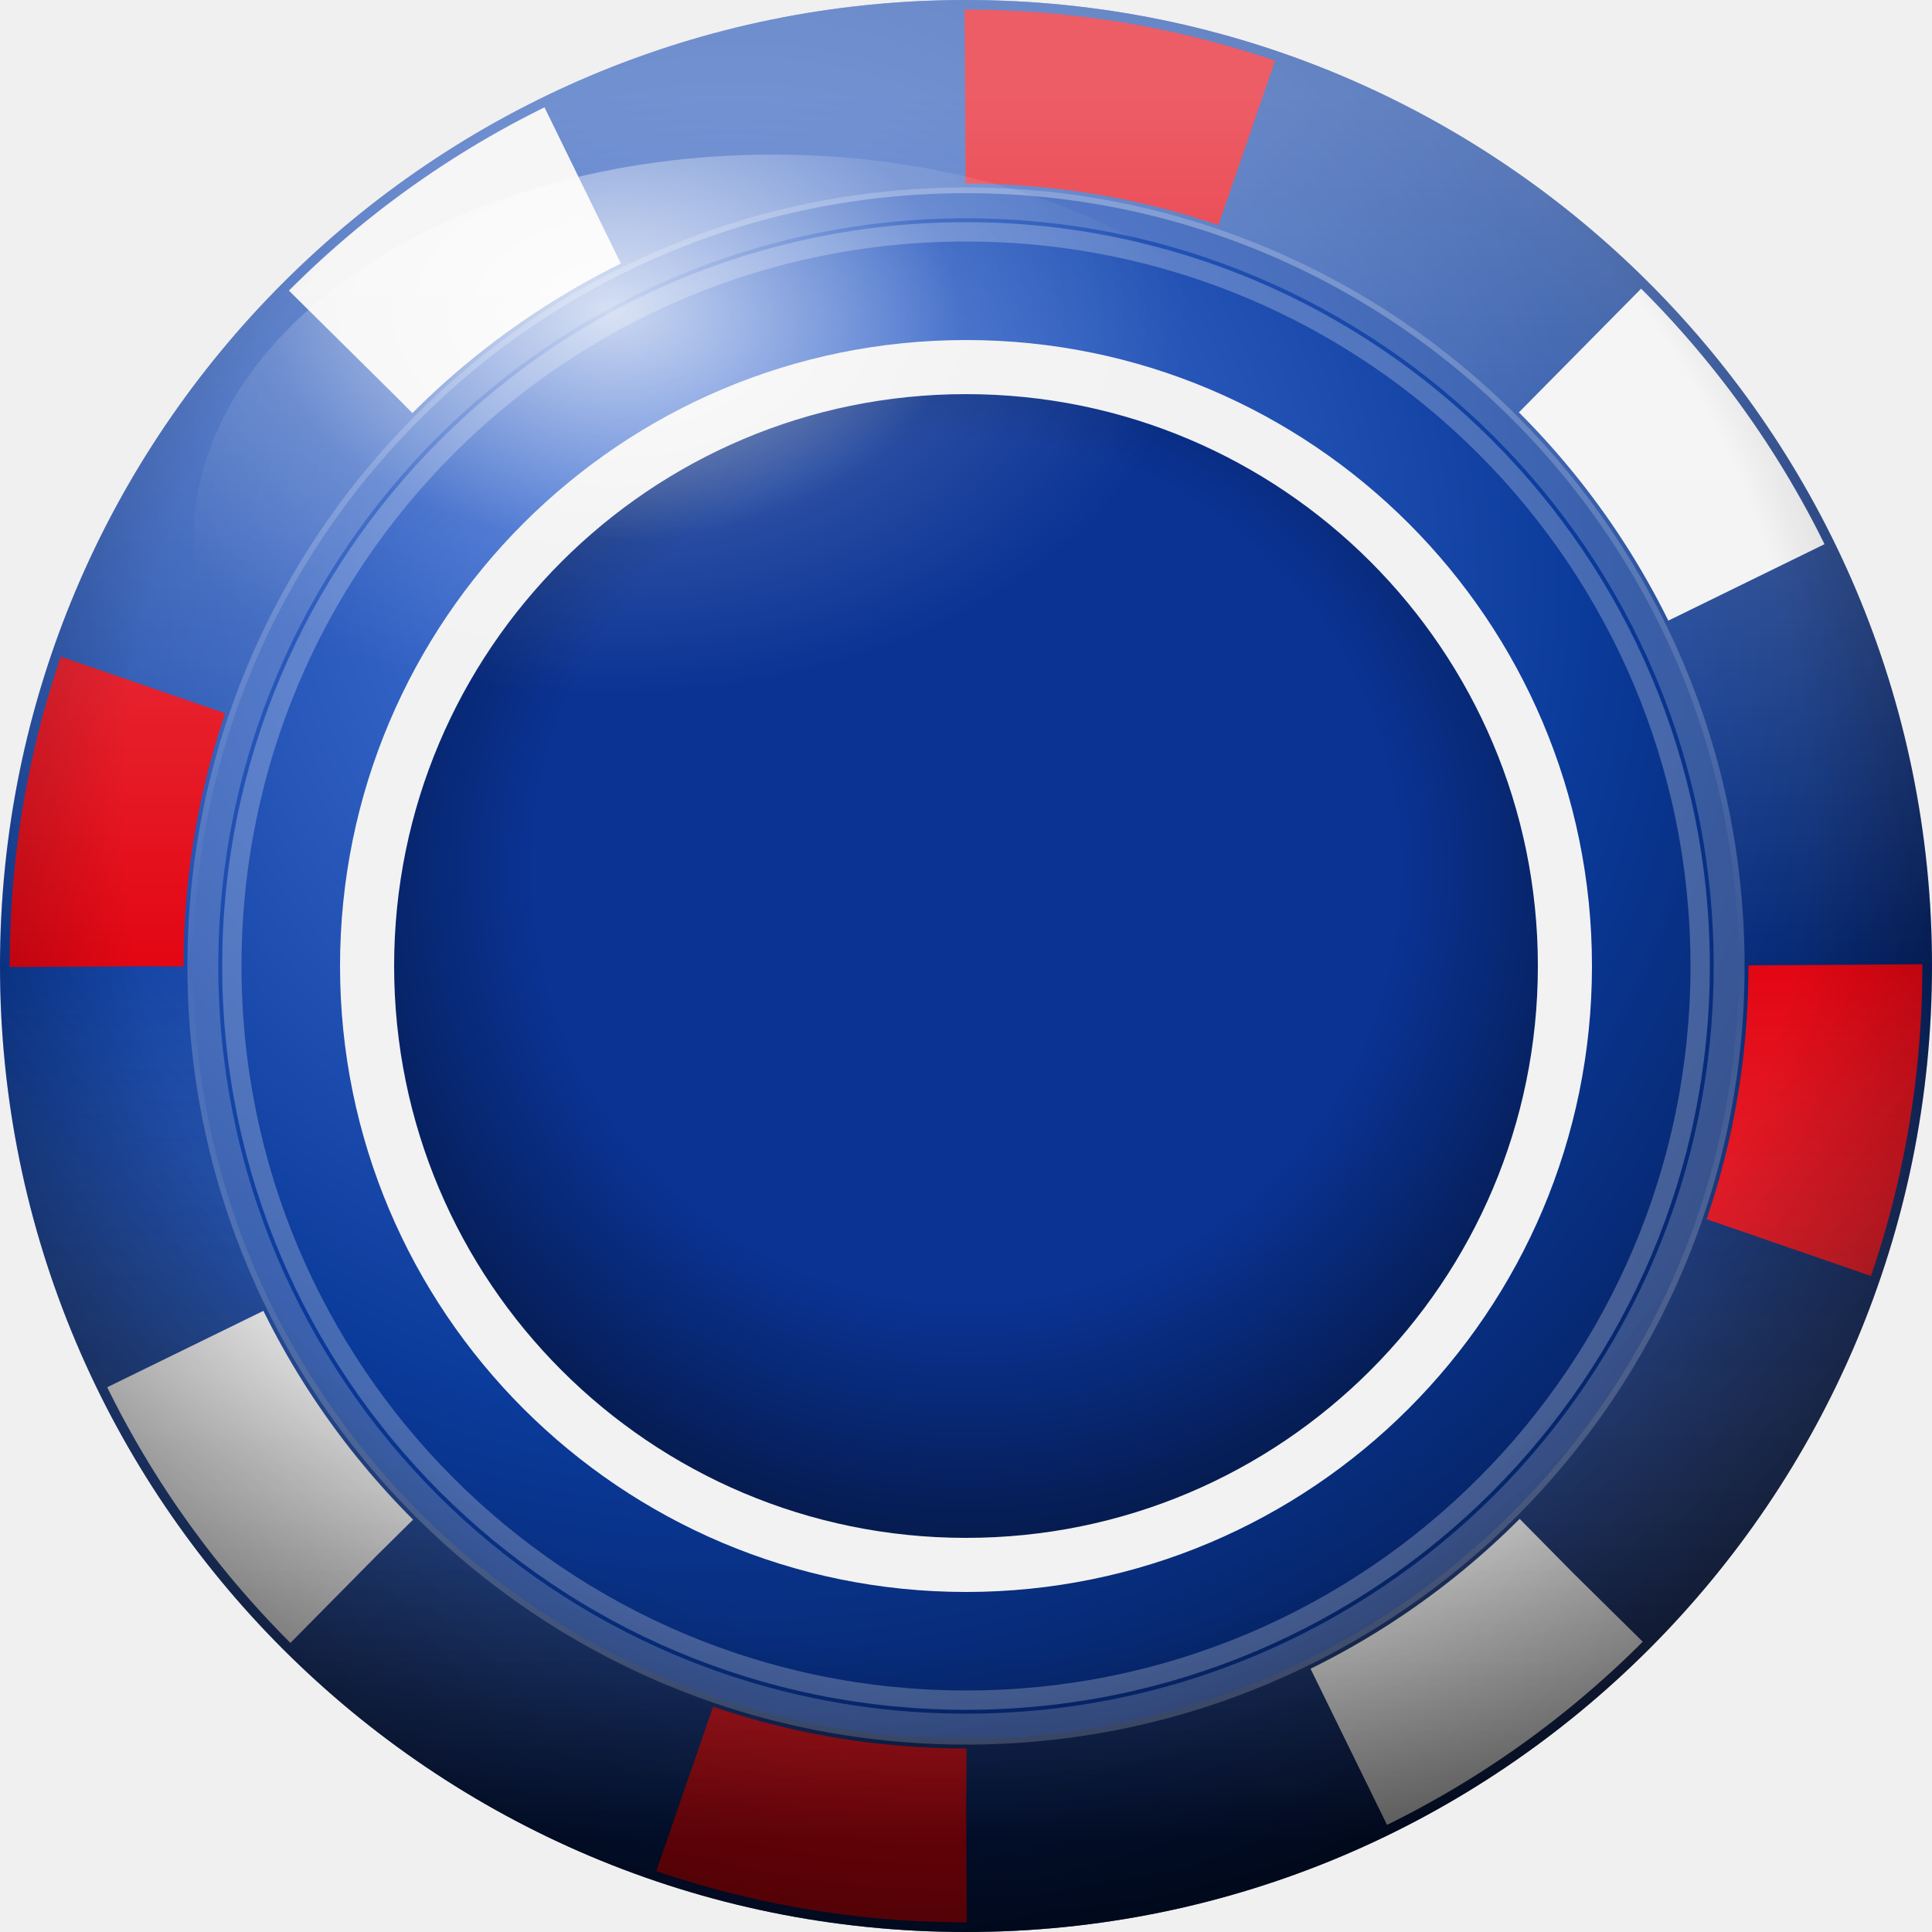
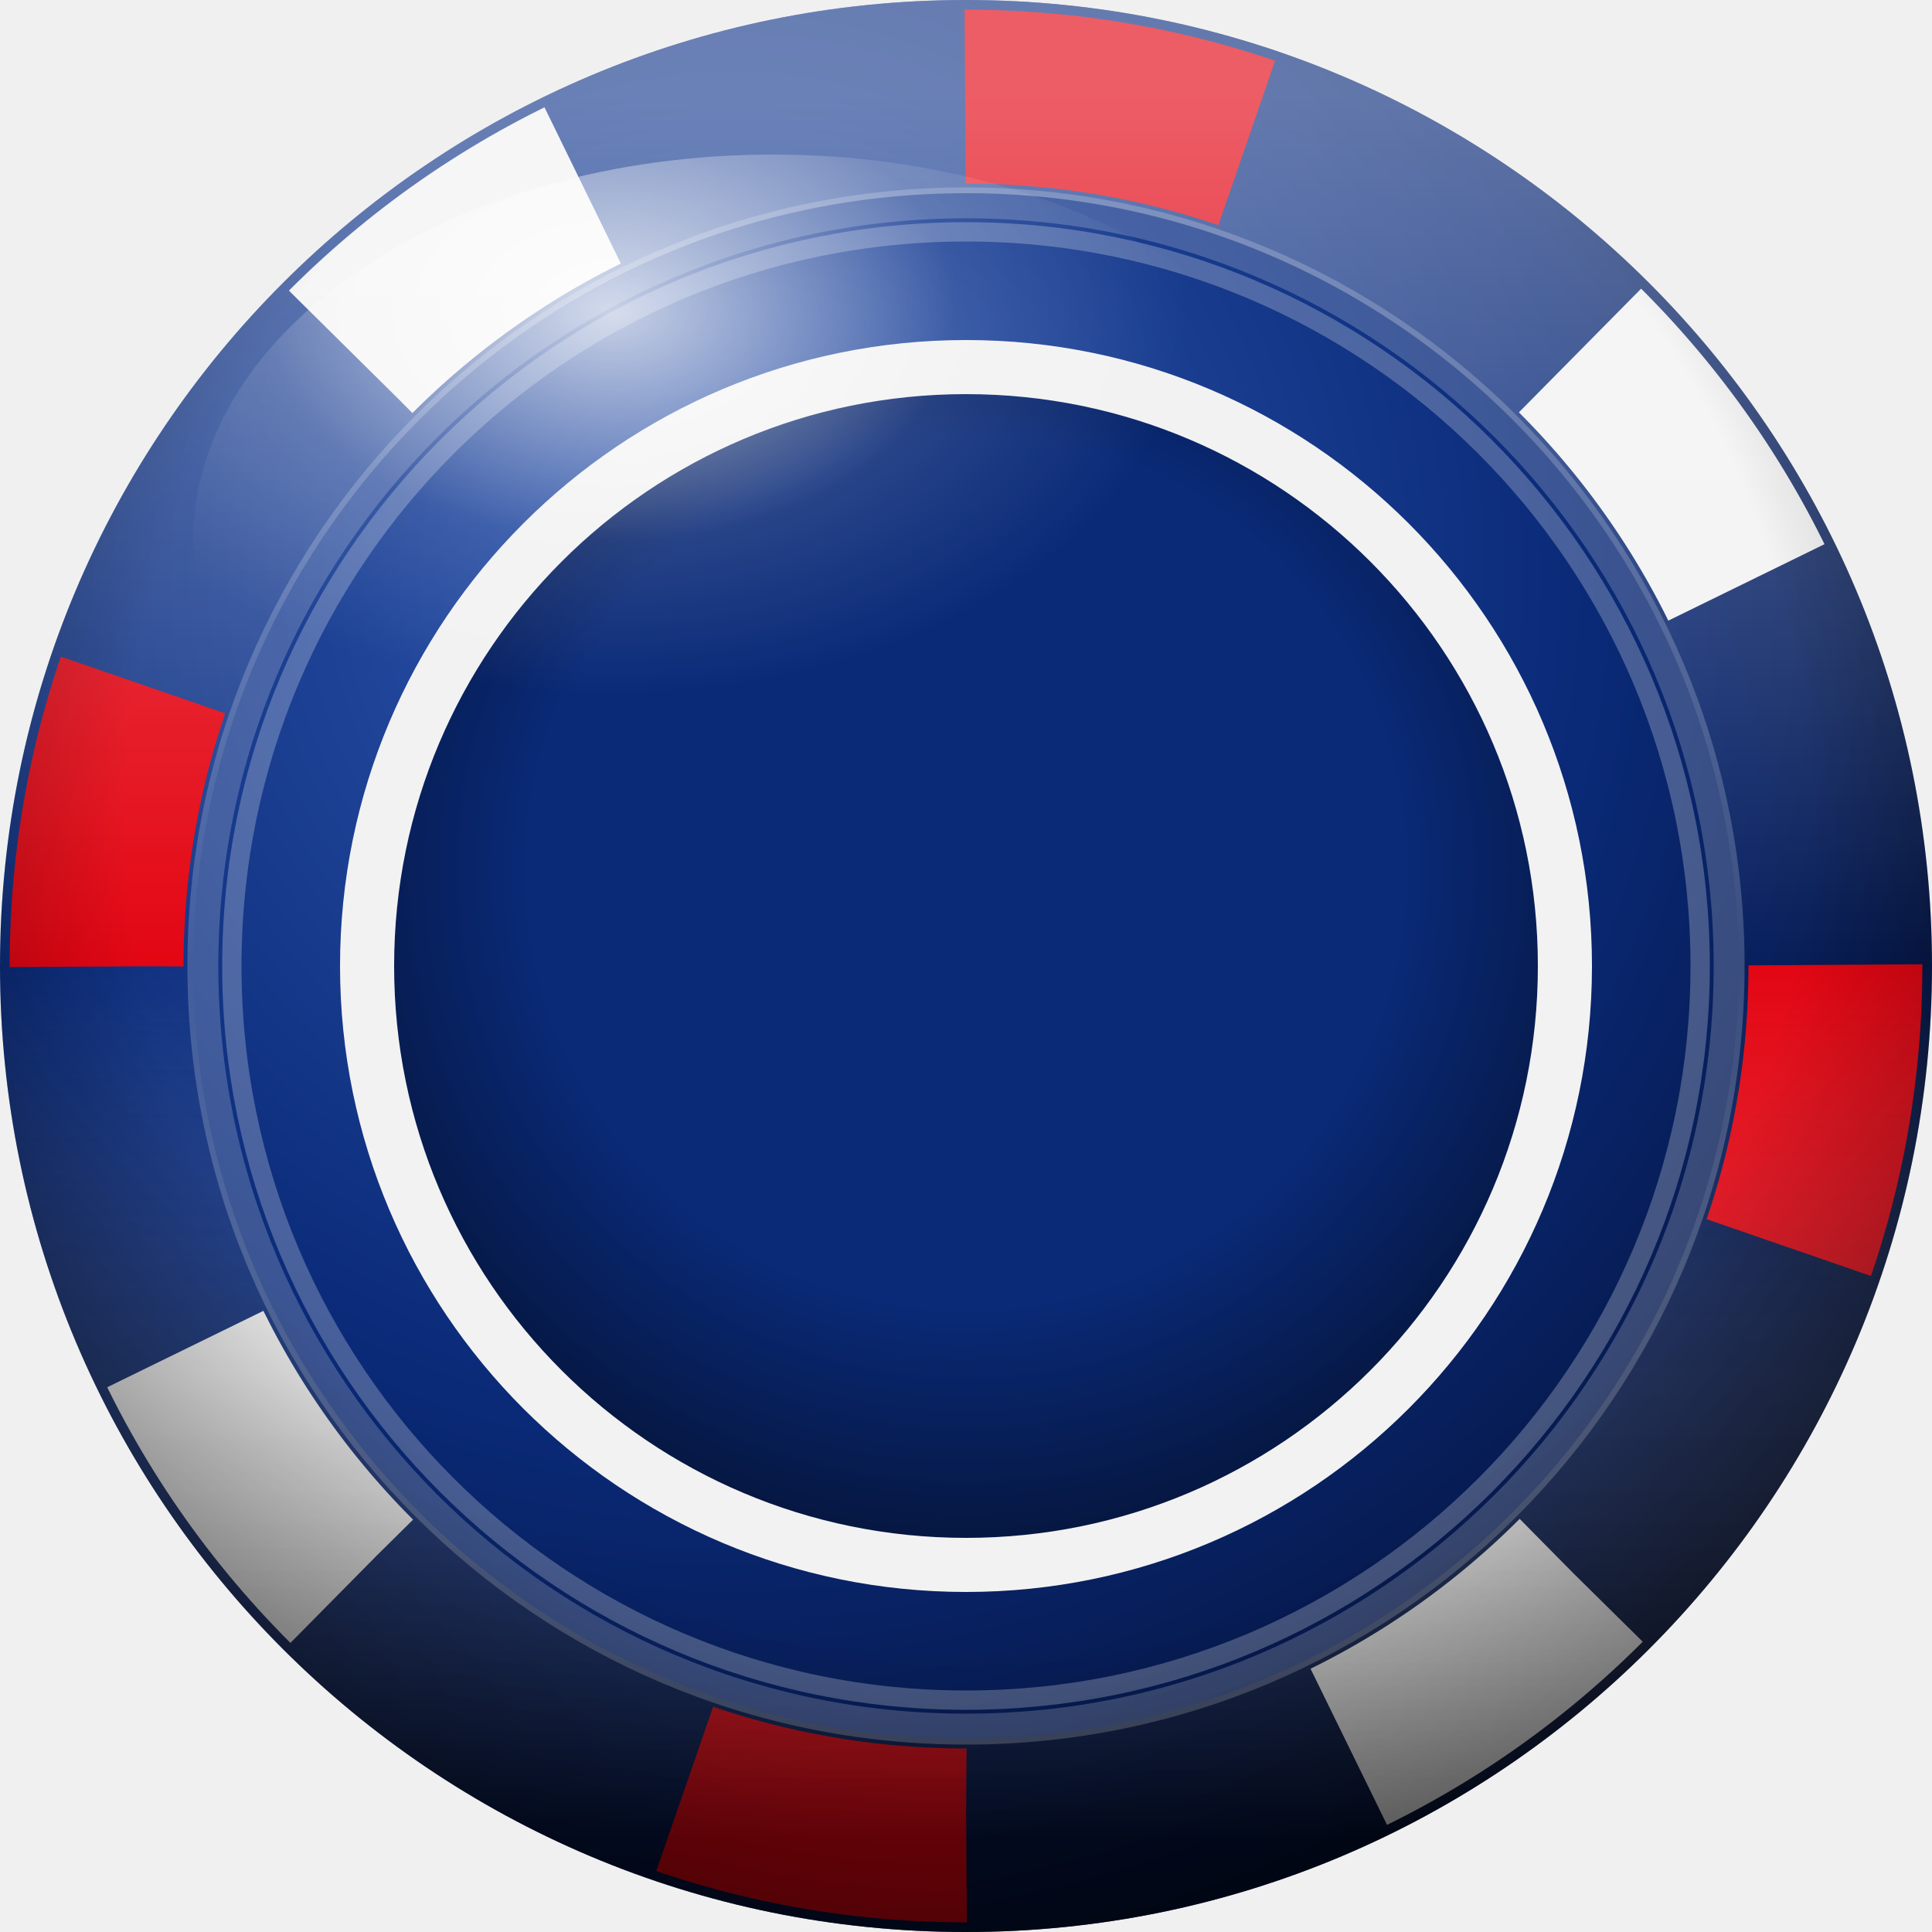
<svg xmlns="http://www.w3.org/2000/svg" viewBox="0 0 100 100">
  <defs>
    <clipPath id="c">
      <circle cx="50" cy="50" r="50" />
    </clipPath>
    <clipPath id="m">
      <circle cx="50" cy="50" r="31" />
    </clipPath>
    <radialGradient id="corpo" cx=".38" cy=".3" r=".8">
-       <stop offset="0" stop-color="#4C7BE0" />
-       <stop offset=".55" stop-color="#0A3A9A" />
-       <stop offset="1" stop-color="#020F38" />
+       <stop offset="0" stop-color="#2F57B0" />
+       <stop offset=".55" stop-color="#0A2A78" />
+       <stop offset="1" stop-color="#020A26" />
    </radialGradient>
    <linearGradient id="borda" x1="0" y1="0" x2="0" y2="1">
      <stop offset="0" stop-color="#fff" stop-opacity=".35" />
      <stop offset=".5" stop-color="#fff" stop-opacity="0" />
      <stop offset="1" stop-color="#000" stop-opacity=".45" />
    </linearGradient>
    <radialGradient id="ms" cx=".5" cy=".42" r=".55">
      <stop offset=".65" stop-color="#000" stop-opacity="0" />
      <stop offset="1" stop-color="#000" stop-opacity=".45" />
    </radialGradient>
    <radialGradient id="verniz" cx=".36" cy=".2" r=".5">
      <stop offset="0" stop-color="#fff" stop-opacity=".75" />
      <stop offset=".6" stop-color="#fff" stop-opacity=".12" />
      <stop offset="1" stop-color="#fff" stop-opacity="0" />
    </radialGradient>
    <radialGradient id="sombra" cx=".5" cy=".42" r=".6">
      <stop offset=".72" stop-color="#000" stop-opacity="0" />
      <stop offset="1" stop-color="#000" stop-opacity=".4" />
    </radialGradient>
  </defs>
  <g clip-path="url(#c)">
    <rect width="100" height="100" fill="url(#corpo)" />
    <circle cx="50" cy="50" r="45" fill="none" stroke="#E30613" stroke-width="9" stroke-dasharray="14.84 55.84" stroke-dashoffset="0.00" />
    <circle cx="50" cy="50" r="45" fill="none" stroke="#F2F2F2" stroke-width="9" stroke-dasharray="14.84 55.84" stroke-dashoffset="-35.34" />
    <circle cx="50" cy="50" r="45" fill="none" stroke="url(#borda)" stroke-width="10" />
    <circle cx="50" cy="50" r="39.5" fill="none" stroke="rgba(255,255,255,.2)" stroke-width="1.6" />
    <circle cx="50" cy="50" r="38" fill="none" stroke="#fff" stroke-opacity=".25" stroke-width="1" />
    <g clip-path="url(#m)">
-       <circle cx="50" cy="50" r="31" fill="#0A3394" />
+       <circle cx="50" cy="50" r="31" fill="#0A2A78" />
      <circle cx="50" cy="50" r="31" fill="url(#ms)" />
    </g>
    <circle cx="50" cy="50" r="31" fill="none" stroke="#F2F2F2" stroke-width="2.8" />
    <rect width="100" height="100" fill="url(#sombra)" />
    <ellipse cx="40" cy="28" rx="30" ry="20" fill="url(#verniz)" />
  </g>
</svg>
